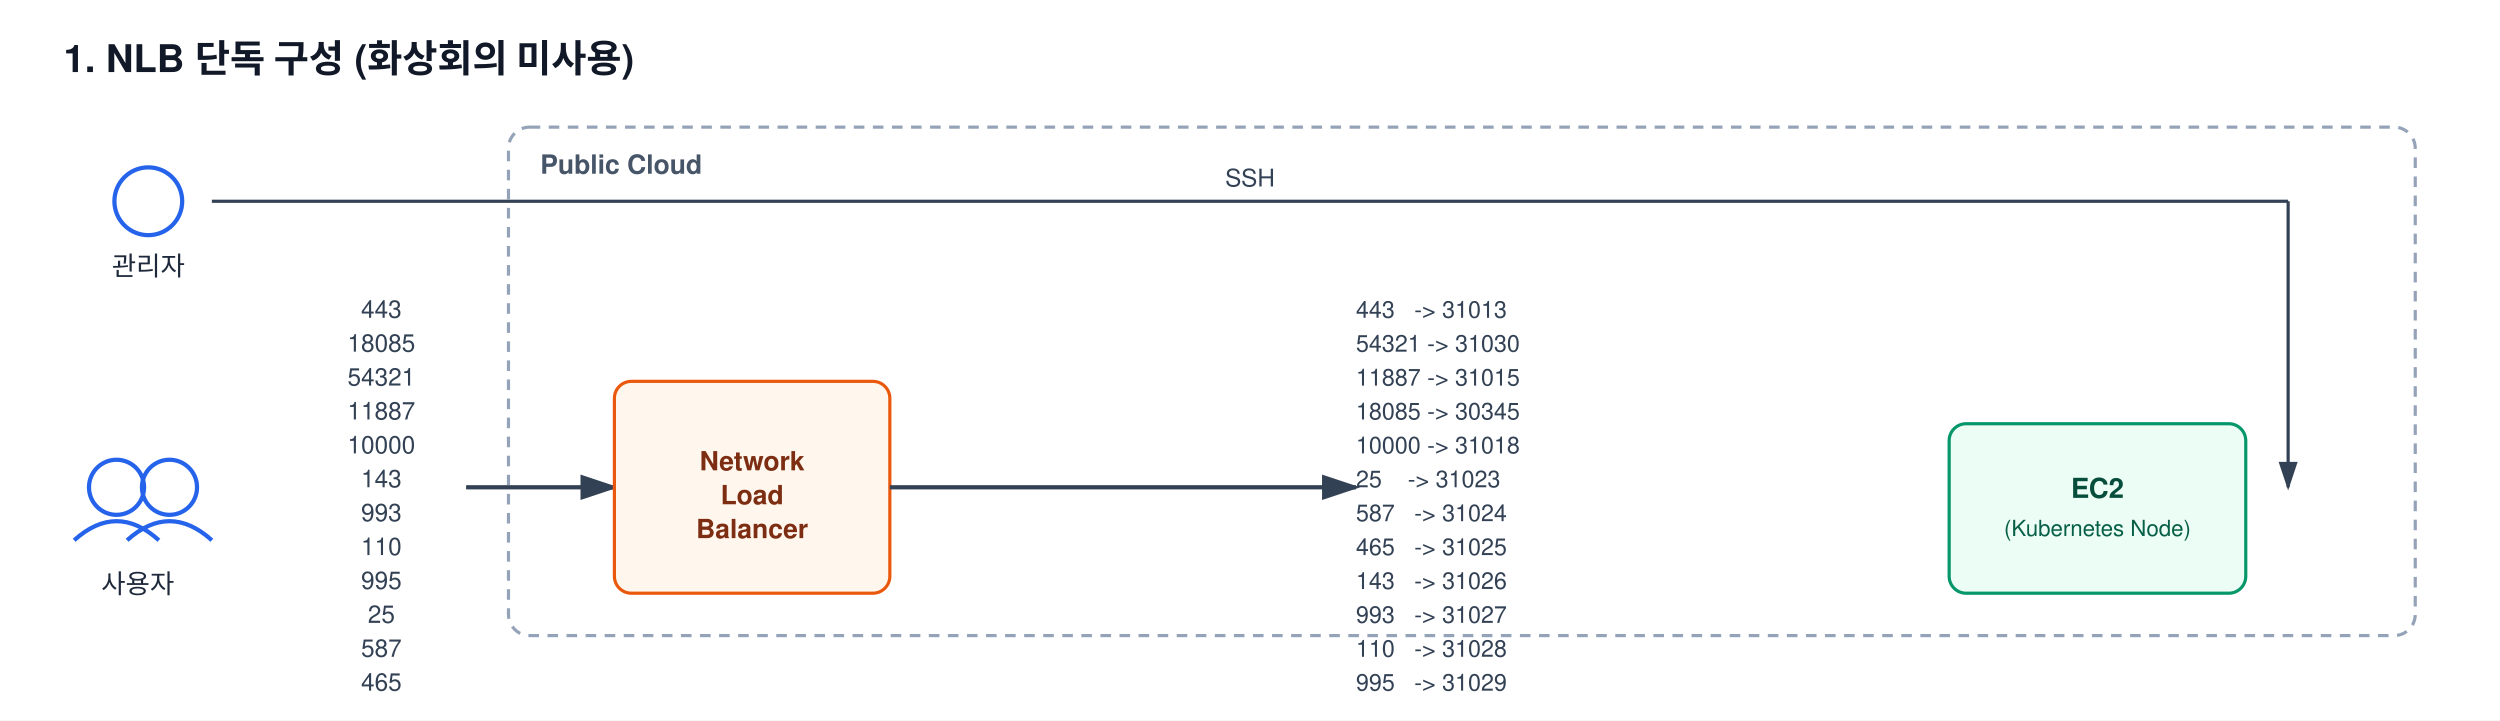
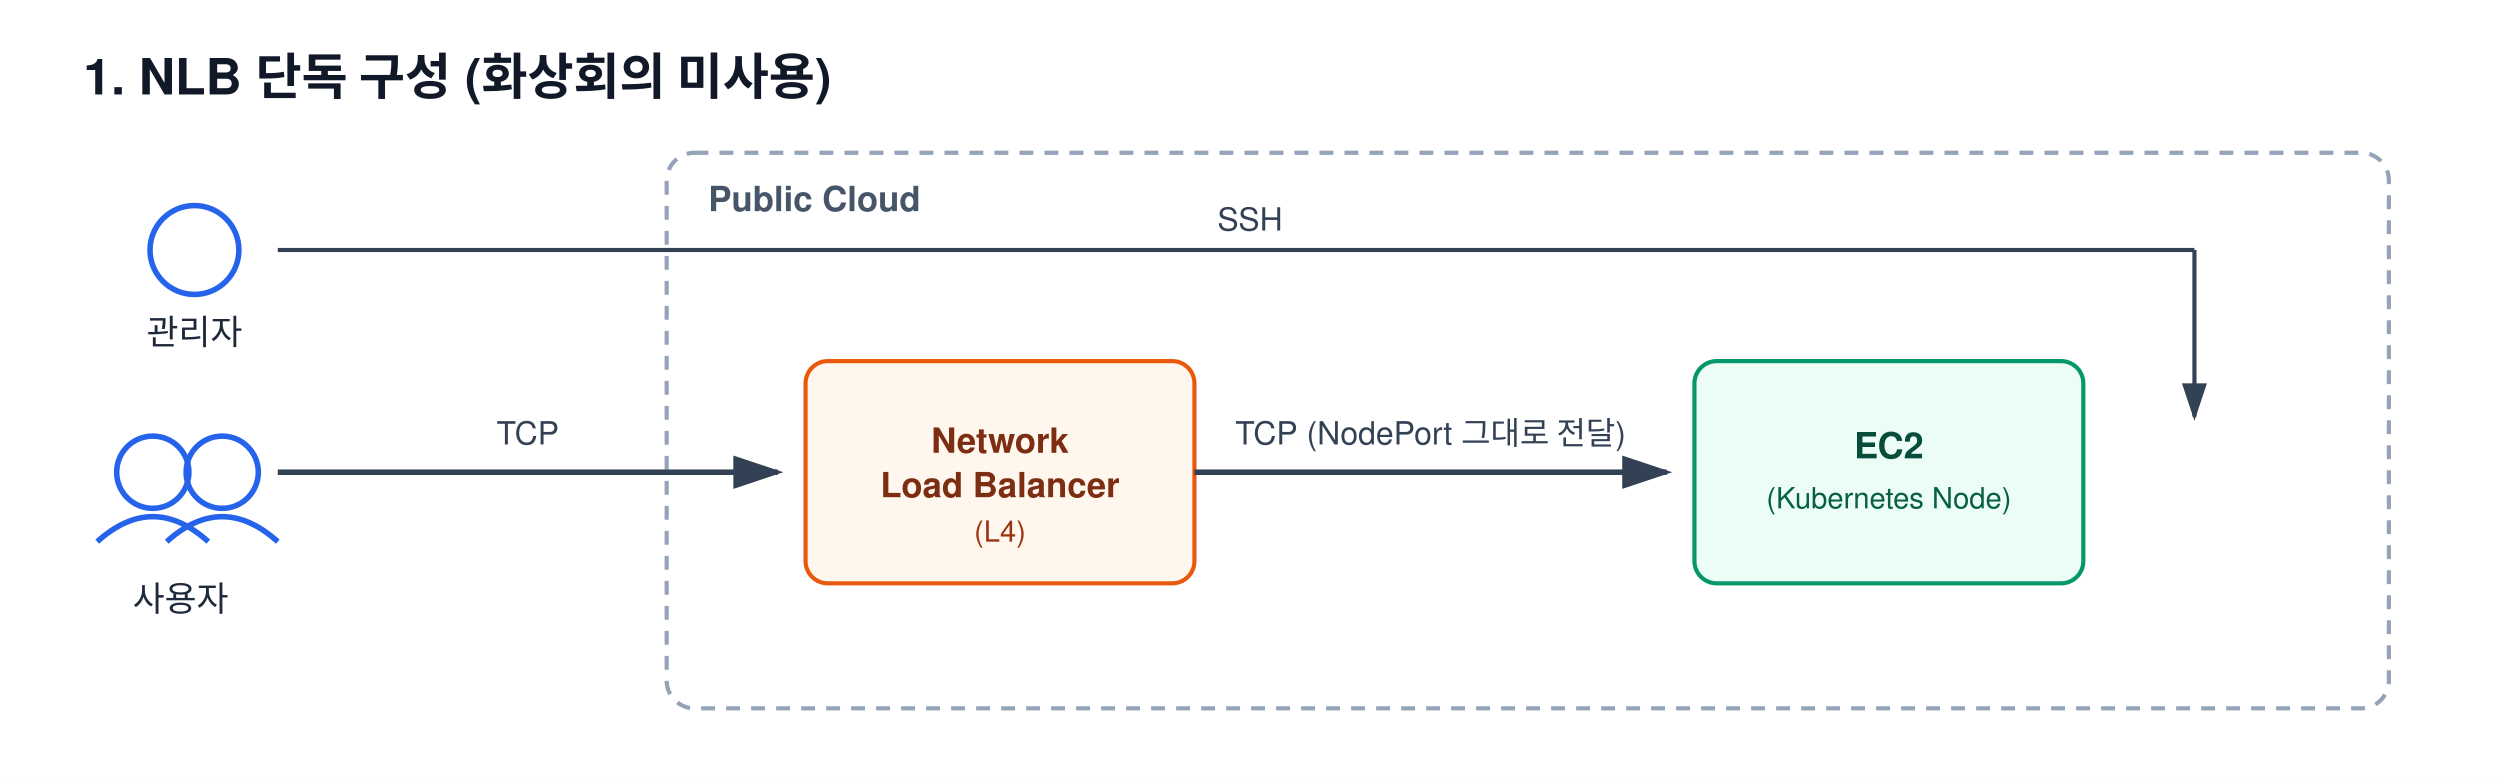
- <svg xmlns="http://www.w3.org/2000/svg" viewBox="0 0 1180 340" font-family="'Segoe UI', Helvetica, Arial, sans-serif">
-   <rect width="1180" height="340" fill="#ffffff" />
+ <svg xmlns="http://www.w3.org/2000/svg" viewBox="0 0 900 280" font-family="'Segoe UI', Helvetica, Arial, sans-serif">
+   <rect width="900" height="280" fill="#ffffff" />
  <text x="30" y="34" font-size="18" font-weight="bold" fill="#111827">1. NLB 단독 구성 (화상회의 미사용)</text>
-   <rect x="240" y="60" width="900" height="240" rx="10" fill="#ffffff" stroke="#94a3b8" stroke-width="1.5" stroke-dasharray="5 4" />
-   <text x="255" y="82" font-size="12.5" font-weight="bold" fill="#475569">Public Cloud</text>
-   <circle cx="70" cy="95" r="16" fill="none" stroke="#2563eb" stroke-width="2" />
-   <text x="70" y="130" text-anchor="middle" font-size="12.5" fill="#1e293b">관리자</text>
-   <line x1="100" y1="95" x2="1080" y2="95" stroke="#334155" stroke-width="1.5" />
-   <text x="590" y="88" text-anchor="middle" font-size="11.5" fill="#334155">SSH</text>
-   <line x1="1080" y1="95" x2="1080" y2="230" stroke="#334155" stroke-width="1.5" marker-end="url(#a1)" />
-   <circle cx="55" cy="230" r="13" fill="none" stroke="#2563eb" stroke-width="2" />
-   <path d="M35,255 q20,-18 40,0" fill="none" stroke="#2563eb" stroke-width="2" />
-   <circle cx="80" cy="230" r="13" fill="none" stroke="#2563eb" stroke-width="2" />
-   <path d="M60,255 q20,-18 40,0" fill="none" stroke="#2563eb" stroke-width="2" />
-   <text x="65" y="280" text-anchor="middle" font-size="12.5" fill="#1e293b">사용자</text>
-   <g font-size="11.5" fill="#334155" text-anchor="middle">
-     <text x="180" y="150">443</text>
-     <text x="180" y="166">18085</text>
-     <text x="180" y="182">54321</text>
-     <text x="180" y="198">11887</text>
-     <text x="180" y="214">10000</text>
-     <text x="180" y="230">143</text>
-     <text x="180" y="246">993</text>
-     <text x="180" y="262">110</text>
-     <text x="180" y="278">995</text>
-     <text x="180" y="294">25</text>
-     <text x="180" y="310">587</text>
-     <text x="180" y="326">465</text>
-   </g>
-   <line x1="220" y1="230" x2="290" y2="230" stroke="#334155" stroke-width="2" marker-end="url(#a1)" />
-   <rect x="290" y="180" width="130" height="100" rx="8" fill="#fff7ed" stroke="#ea580c" stroke-width="1.5" />
-   <text x="355" y="222" text-anchor="middle" font-size="12.5" font-weight="bold" fill="#7c2d12">Network</text>
-   <text x="355" y="238" text-anchor="middle" font-size="12.5" font-weight="bold" fill="#7c2d12">Load</text>
-   <text x="355" y="254" text-anchor="middle" font-size="12.5" font-weight="bold" fill="#7c2d12">Balancer</text>
-   <line x1="420" y1="230" x2="640" y2="230" stroke="#334155" stroke-width="2" marker-end="url(#a1)" />
-   <g font-size="11" fill="#334155">
-     <text x="640" y="150">443   -&gt; 31013</text>
-     <text x="640" y="166">54321 -&gt; 31030</text>
-     <text x="640" y="182">11887 -&gt; 31015</text>
-     <text x="640" y="198">18085 -&gt; 30345</text>
-     <text x="640" y="214">10000 -&gt; 31018</text>
-     <text x="640" y="230">25    -&gt; 31023</text>
-     <text x="640" y="246">587   -&gt; 31024</text>
-     <text x="640" y="262">465   -&gt; 31025</text>
-     <text x="640" y="278">143   -&gt; 31026</text>
-     <text x="640" y="294">993   -&gt; 31027</text>
-     <text x="640" y="310">110   -&gt; 31028</text>
-     <text x="640" y="326">995   -&gt; 31029</text>
-   </g>
-   <rect x="920" y="200" width="140" height="80" rx="8" fill="#ecfdf5" stroke="#059669" stroke-width="1.5" />
-   <text x="990" y="235" text-anchor="middle" font-size="13" font-weight="bold" fill="#064e3b">EC2</text>
-   <text x="990" y="253" text-anchor="middle" font-size="10.5" fill="#065f46">(Kubernetes Node)</text>
+   <rect x="240" y="55" width="620" height="200" rx="10" fill="#ffffff" stroke="#94a3b8" stroke-width="1.5" stroke-dasharray="5 4" />
+   <text x="255" y="76" font-size="12.5" font-weight="bold" fill="#475569">Public Cloud</text>
+   <circle cx="70" cy="90" r="16" fill="none" stroke="#2563eb" stroke-width="2" />
+   <text x="70" y="124" text-anchor="middle" font-size="12.5" fill="#1e293b">관리자</text>
+   <line x1="100" y1="90" x2="790" y2="90" stroke="#334155" stroke-width="1.5" />
+   <text x="450" y="83" text-anchor="middle" font-size="11.5" fill="#334155">SSH</text>
+   <line x1="790" y1="90" x2="790" y2="150" stroke="#334155" stroke-width="1.5" marker-end="url(#a1)" />
+   <circle cx="55" cy="170" r="13" fill="none" stroke="#2563eb" stroke-width="2" />
+   <path d="M35,195 q20,-18 40,0" fill="none" stroke="#2563eb" stroke-width="2" />
+   <circle cx="80" cy="170" r="13" fill="none" stroke="#2563eb" stroke-width="2" />
+   <path d="M60,195 q20,-18 40,0" fill="none" stroke="#2563eb" stroke-width="2" />
+   <text x="65" y="220" text-anchor="middle" font-size="12.5" fill="#1e293b">사용자</text>
+   <line x1="100" y1="170" x2="280" y2="170" stroke="#334155" stroke-width="2" marker-end="url(#a1)" />
+   <text x="190" y="160" text-anchor="middle" font-size="11.5" fill="#334155">TCP</text>
+   <rect x="290" y="130" width="140" height="80" rx="8" fill="#fff7ed" stroke="#ea580c" stroke-width="1.5" />
+   <text x="360" y="163" text-anchor="middle" font-size="12.5" font-weight="bold" fill="#7c2d12">Network</text>
+   <text x="360" y="179" text-anchor="middle" font-size="12.5" font-weight="bold" fill="#7c2d12">Load Balancer</text>
+   <text x="360" y="195" text-anchor="middle" font-size="10.5" fill="#9a3412">(L4)</text>
+   <line x1="430" y1="170" x2="600" y2="170" stroke="#334155" stroke-width="2" marker-end="url(#a1)" />
+   <text x="515" y="160" text-anchor="middle" font-size="11.5" fill="#334155">TCP (NodePort 그대로 전달)</text>
+   <rect x="610" y="130" width="140" height="80" rx="8" fill="#ecfdf5" stroke="#059669" stroke-width="1.5" />
+   <text x="680" y="165" text-anchor="middle" font-size="13" font-weight="bold" fill="#064e3b">EC2</text>
+   <text x="680" y="183" text-anchor="middle" font-size="10.5" fill="#065f46">(Kubernetes Node)</text>
  <defs>
    <marker id="a1" markerWidth="10" markerHeight="10" refX="8" refY="3" orient="auto" markerUnits="strokeWidth">
      <path d="M0,0 L0,6 L9,3 z" fill="#334155" />
    </marker>
  </defs>
</svg>
